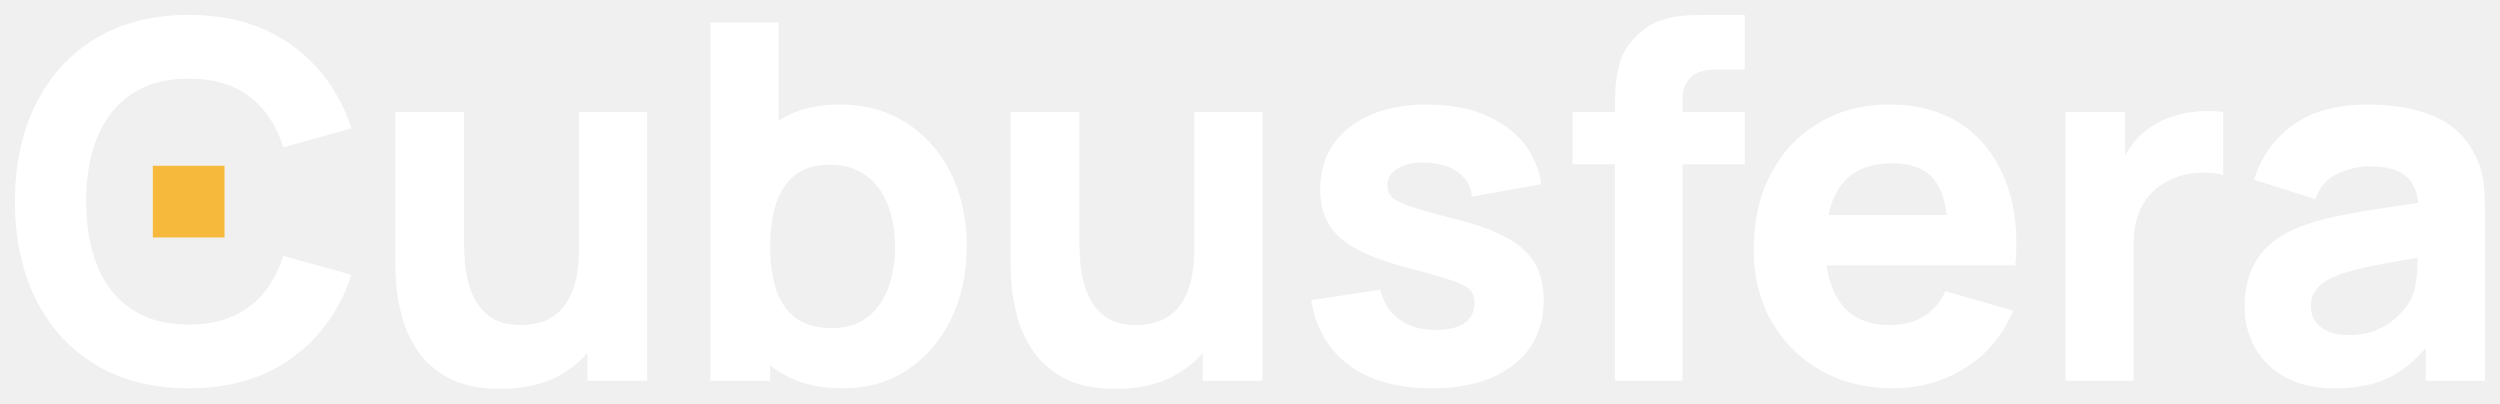
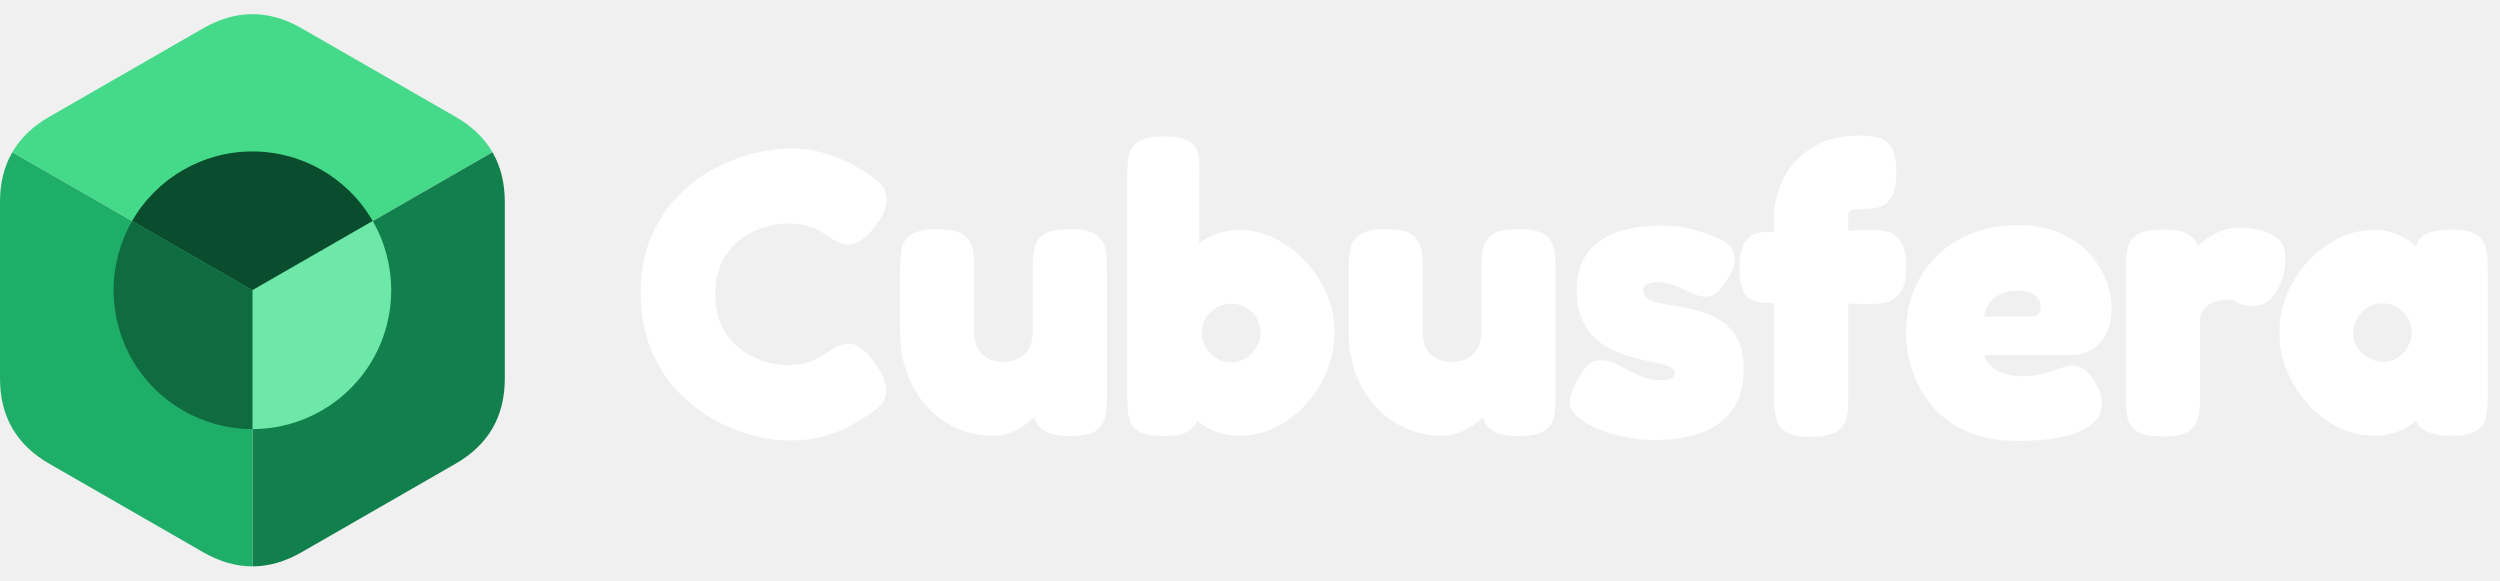
- <svg xmlns="http://www.w3.org/2000/svg" viewBox="0 0 10044 1622" width="1004.4" height="162.2" role="img" aria-label="Cubusfera">
-   <path d="M758 1560Q542 1560 385.5 1466Q229 1372 144.5 1203Q60 1034 60 810Q60 586 144.5 417Q229 248 385.5 154Q542 60 758 60Q1006 60 1174.5 183Q1343 306 1412 516L1138 592Q1098 461 1003 388.5Q908 316 758 316Q621 316 529.5 377Q438 438 392 549Q346 660 346 810Q346 960 392 1071Q438 1182 529.5 1243Q621 1304 758 1304Q908 1304 1003 1231Q1098 1158 1138 1028L1412 1104Q1343 1314 1174.5 1437Q1006 1560 758 1560Z M2010 1562Q1883 1562 1803 1519Q1723 1476 1678.5 1410Q1634 1344 1615 1272.5Q1596 1201 1592 1142Q1588 1083 1588 1056V450H1864V960Q1864 997 1868 1054.5Q1872 1112 1893 1170Q1914 1228 1961.5 1267Q2009 1306 2096 1306Q2131 1306 2171 1295Q2211 1284 2246 1252.5Q2281 1221 2303.5 1159.5Q2326 1098 2326 998L2482 1072Q2482 1200 2430 1312Q2378 1424 2273.5 1493Q2169 1562 2010 1562ZM2360 1530V1172H2326V450H2600V1530Z M3386 1560Q3225 1560 3117 1485Q3009 1410 2954.5 1281Q2900 1152 2900 990Q2900 828 2954 699Q3008 570 3113 495Q3218 420 3372 420Q3527 420 3642 494Q3757 568 3820.5 696.5Q3884 825 3884 990Q3884 1152 3821.5 1281Q3759 1410 3647 1485Q3535 1560 3386 1560ZM2854 1530V90H3128V790H3094V1530ZM3342 1318Q3430 1318 3486 1274Q3542 1230 3569 1155.5Q3596 1081 3596 990Q3596 900 3568 825.5Q3540 751 3481.5 706.5Q3423 662 3332 662Q3247 662 3194.5 703Q3142 744 3118 818Q3094 892 3094 990Q3094 1088 3118 1162Q3142 1236 3196.5 1277Q3251 1318 3342 1318Z M4482 1562Q4355 1562 4275 1519Q4195 1476 4150.5 1410Q4106 1344 4087 1272.5Q4068 1201 4064 1142Q4060 1083 4060 1056V450H4336V960Q4336 997 4340 1054.5Q4344 1112 4365 1170Q4386 1228 4433.5 1267Q4481 1306 4568 1306Q4603 1306 4643 1295Q4683 1284 4718 1252.5Q4753 1221 4775.5 1159.5Q4798 1098 4798 998L4954 1072Q4954 1200 4902 1312Q4850 1424 4745.5 1493Q4641 1562 4482 1562ZM4832 1530V1172H4798V450H5072V1530Z M5750 1560Q5546 1560 5420.5 1467.5Q5295 1375 5268 1206L5546 1164Q5563 1240 5621.5 1283Q5680 1326 5770 1326Q5844 1326 5884 1297.5Q5924 1269 5924 1218Q5924 1186 5908 1166.5Q5892 1147 5836.5 1128Q5781 1109 5664 1078Q5532 1044 5453 1002Q5374 960 5339 901.5Q5304 843 5304 760Q5304 656 5357 579.5Q5410 503 5506.5 461.5Q5603 420 5734 420Q5861 420 5959 459Q6057 498 6117.5 570Q6178 642 6192 740L5914 790Q5907 730 5862 695Q5817 660 5740 654Q5665 649 5619.5 674Q5574 699 5574 746Q5574 774 5593.5 793Q5613 812 5674.5 832Q5736 852 5862 884Q5985 916 6059.5 958.5Q6134 1001 6168 1060.5Q6202 1120 6202 1204Q6202 1370 6082 1465Q5962 1560 5750 1560Z M6488 1530V454Q6488 413 6490 361Q6492 309 6506.5 256Q6521 203 6560 160Q6610 104 6668.5 83.5Q6727 63 6782 61.5Q6837 60 6876 60H7010V280H6886Q6822 280 6791 312.5Q6760 345 6760 390V1530ZM6318 660V450H7010V660Z M7608 1560Q7442 1560 7315.5 1488.5Q7189 1417 7117.5 1291.5Q7046 1166 7046 1004Q7046 827 7116 696Q7186 565 7309 492.5Q7432 420 7592 420Q7762 420 7881 500Q8000 580 8057 725Q8114 870 8097 1066H7828V966Q7828 801 7775.5 728.5Q7723 656 7604 656Q7465 656 7399.5 740.5Q7334 825 7334 990Q7334 1141 7399.5 1223.5Q7465 1306 7592 1306Q7672 1306 7729 1271Q7786 1236 7816 1170L8088 1248Q8027 1396 7895.5 1478Q7764 1560 7608 1560ZM7250 1066V864H7966V1066Z M8298 1530V450H8538V714L8512 680Q8533 624 8568 578Q8603 532 8654 502Q8693 478 8739 464.5Q8785 451 8834 447.5Q8883 444 8932 450V704Q8887 690 8827.5 694.5Q8768 699 8720 722Q8672 744 8639 780.5Q8606 817 8589 866.5Q8572 916 8572 978V1530Z M9378 1560Q9262 1560 9181.5 1515.5Q9101 1471 9059.5 1396.5Q9018 1322 9018 1232Q9018 1157 9041 1095Q9064 1033 9115.5 985.5Q9167 938 9254 906Q9314 884 9397 867Q9480 850 9585 834.5Q9690 819 9816 800L9718 854Q9718 758 9672 713Q9626 668 9518 668Q9458 668 9393 697Q9328 726 9302 800L9056 722Q9097 588 9210 504Q9323 420 9518 420Q9661 420 9772 464Q9883 508 9940 616Q9972 676 9978 736Q9984 796 9984 870V1530H9746V1308L9780 1354Q9701 1463 9609.5 1511.5Q9518 1560 9378 1560ZM9436 1346Q9511 1346 9562.5 1319.5Q9614 1293 9644.5 1259Q9675 1225 9686 1202Q9707 1158 9710.5 1099.5Q9714 1041 9714 1002L9794 1022Q9673 1042 9598 1055.5Q9523 1069 9477 1080Q9431 1091 9396 1104Q9356 1120 9331.5 1138.5Q9307 1157 9295.5 1179Q9284 1201 9284 1228Q9284 1265 9302.5 1291.5Q9321 1318 9355 1332Q9389 1346 9436 1346Z" fill="#FFFFFF" />
-   <path d="M614 954V666H902V954Z" fill="#F6B93B" />
+ <svg xmlns="http://www.w3.org/2000/svg" viewBox="0 0 6141 1426" width="614.1" height="142.6" role="img" aria-label="Cubusfera">
+   <path fill="#45D98A" d="M620 713L30.23 373.99Q60.47 321.73 120.93 286.96L499.07 69.54Q620 0 740.93 69.54L1119.07 286.96Q1179.53 321.73 1209.77 373.99Z" />
+   <path fill="#12804C" d="M620 713L1209.77 373.99Q1240 426.25 1240 496L1240 930Q1240 1069.5 1119.07 1139.04L740.93 1356.46Q680.47 1391.23 620 1391.23Z" />
+   <path fill="#1FAE68" d="M620 713L620 1391.23Q559.53 1391.23 499.07 1356.46L120.93 1139.04Q0 1069.5 0 930L0 496Q0 426.25 30.23 373.99Z" />
+   <path fill="#0A4D2E" d="M620 713L324.38 543.02A341 341 0 0 1 915.62 543.02Z" />
+   <path fill="#6EE8A8" d="M620 713L915.62 543.02A341 341 0 0 1 620 1054Z" />
+   <path fill="#0F6B40" d="M620 713L620 1054A341 341 0 0 1 324.38 543.02Z" />
+   <path fill="#FFFFFF" d="M1936 1082Q1897 1082 1849 1069.5Q1801 1057 1752.5 1030Q1704 1003 1663.5 960Q1623 917 1598.5 857Q1574 797 1574 718Q1574 642 1598.5 584Q1623 526 1663 484Q1703 442 1751.5 416Q1800 390 1849 377.5Q1898 365 1939 365Q1990 365 2029 377.5Q2068 390 2092.5 403.5Q2117 417 2123 421Q2143 434 2160.5 449.5Q2178 465 2178 491Q2178 504 2172.5 518Q2167 532 2156 547Q2136 575 2118.5 588Q2101 601 2084 601Q2071 601 2059 595Q2047 589 2030 578Q2023 573 2012 566.5Q2001 560 1982 554.5Q1963 549 1932 549Q1906 549 1875.5 558.5Q1845 568 1818 588.5Q1791 609 1774 642.5Q1757 676 1757 723Q1757 771 1774.5 804Q1792 837 1819 857.5Q1846 878 1876.5 887.5Q1907 897 1932 897Q1958 897 1976 892.5Q1994 888 2008.5 880Q2023 872 2035 864Q2046 856 2059 850Q2072 844 2085 844Q2102 844 2119 858Q2136 872 2155 901Q2166 918 2171.5 932.5Q2177 947 2177 959Q2177 984 2159.5 999Q2142 1014 2122 1026Q2115 1030 2092 1044Q2069 1058 2030 1070Q1991 1082 1936 1082ZM2438 1070Q2390 1070 2348.5 1051Q2307 1032 2276 997.5Q2245 963 2228 917Q2211 871 2211 817L2211 654Q2211 631 2215 610.5Q2219 590 2238 576.5Q2257 563 2302 563Q2348 563 2366.5 576.5Q2385 590 2389 611Q2393 632 2393 655L2393 817Q2393 840 2401.5 856Q2410 872 2426.5 880.5Q2443 889 2465 889Q2487 889 2503 880Q2519 871 2528 855Q2537 839 2537 817L2537 653Q2537 630 2541 609.5Q2545 589 2564 576Q2583 563 2628 563Q2674 563 2692.5 576.5Q2711 590 2715 611Q2719 632 2719 654L2719 983Q2719 1005 2715 1025Q2711 1045 2692 1058Q2673 1071 2628 1071Q2595 1071 2576.5 1063.5Q2558 1056 2550 1044.5Q2542 1033 2540.5 1021.5Q2539 1010 2539 1002L2556 1007Q2556 1007 2548 1016.5Q2540 1026 2524.5 1038.5Q2509 1051 2487.5 1060.5Q2466 1070 2438 1070ZM3047 1070Q2998 1070 2962 1048.5Q2926 1027 2903 990.5Q2880 954 2869 908.5Q2858 863 2859 814Q2860 766 2871.5 721Q2883 676 2906 641Q2929 606 2964 585.5Q2999 565 3047 565Q3091 565 3132.5 586Q3174 607 3207 642.5Q3240 678 3259 723Q3278 768 3278 816Q3278 866 3259 912Q3240 958 3207.5 993.5Q3175 1029 3133.5 1049.5Q3092 1070 3047 1070ZM3023 890Q3043 890 3059.5 880Q3076 870 3086 853.5Q3096 837 3096 818Q3096 798 3086.5 781.5Q3077 765 3060.5 755.5Q3044 746 3024 746Q3004 746 2987.5 756Q2971 766 2961.5 782Q2952 798 2952 818Q2952 837 2962 853.5Q2972 870 2988 880Q3004 890 3023 890ZM2859 1071Q2814 1071 2795 1057.5Q2776 1044 2772.5 1023Q2769 1002 2769 980L2769 425Q2769 402 2773 381.5Q2777 361 2796 348Q2815 335 2860 335Q2905 335 2923 348.5Q2941 362 2944 383Q2947 404 2946 426L2946 1021Q2939 1047 2919.5 1059Q2900 1071 2859 1071ZM3540 1070Q3492 1070 3450.5 1051Q3409 1032 3378 997.5Q3347 963 3330 917Q3313 871 3313 817L3313 654Q3313 631 3317 610.5Q3321 590 3340 576.5Q3359 563 3404 563Q3450 563 3468.5 576.5Q3487 590 3491 611Q3495 632 3495 655L3495 817Q3495 840 3503.5 856Q3512 872 3528.5 880.5Q3545 889 3567 889Q3589 889 3605 880Q3621 871 3630 855Q3639 839 3639 817L3639 653Q3639 630 3643 609.5Q3647 589 3666 576Q3685 563 3730 563Q3776 563 3794.5 576.5Q3813 590 3817 611Q3821 632 3821 654L3821 983Q3821 1005 3817 1025Q3813 1045 3794 1058Q3775 1071 3730 1071Q3697 1071 3678.5 1063.5Q3660 1056 3652 1044.5Q3644 1033 3642.5 1021.5Q3641 1010 3641 1002L3658 1007Q3658 1007 3650 1016.5Q3642 1026 3626.5 1038.5Q3611 1051 3589.5 1060.5Q3568 1070 3540 1070ZM4060 1081Q4032 1081 3997.5 1074.5Q3963 1068 3930.5 1055.5Q3898 1043 3877 1026Q3856 1009 3856 987Q3856 977 3860.5 964.5Q3865 952 3873 937Q3881 922 3893 905Q3900 895 3909.5 890Q3919 885 3932 885Q3950 885 3967 892.5Q3984 900 4001 909.5Q4018 919 4036.5 926.5Q4055 934 4076 934Q4095 934 4104.5 930Q4114 926 4114 918Q4114 910 4107.5 905Q4101 900 4089.5 896.5Q4078 893 4063 890Q4048 887 4031 883Q4014 879 3996 873Q3973 866 3951 854.5Q3929 843 3911.5 824Q3894 805 3883.5 778Q3873 751 3873 712Q3873 660 3897 625Q3921 590 3968 572Q4015 554 4084 554Q4101 554 4118 556Q4135 558 4152.5 562Q4170 566 4187.5 572.5Q4205 579 4223 587Q4260 603 4261 631.5Q4262 660 4240 691Q4228 710 4215.5 719.5Q4203 729 4190 729Q4174 729 4155 720Q4136 711 4115 702Q4094 693 4073 693Q4061 693 4052.5 695.5Q4044 698 4040 702.5Q4036 707 4036 713Q4036 724 4043.5 730.5Q4051 737 4063.5 741Q4076 745 4092.5 748Q4109 751 4128 754Q4154 758 4181.5 766.5Q4209 775 4232 791Q4255 807 4269 835Q4283 863 4283 908Q4283 993 4226.5 1037Q4170 1081 4060 1081ZM4448 1073Q4404 1073 4385 1059.5Q4366 1046 4362 1024.5Q4358 1003 4358 981L4358 530Q4358 498 4370 463.5Q4382 429 4407.5 399.5Q4433 370 4472.5 351.5Q4512 333 4567 333Q4589 333 4610 337Q4631 341 4644.5 359.5Q4658 378 4658 424Q4658 469 4644 488Q4630 507 4609 510.5Q4588 514 4566 514Q4559 514 4554 515Q4549 516 4546 517.5Q4543 519 4541.5 522Q4540 525 4540 528L4540 983Q4540 1005 4536 1025.5Q4532 1046 4512.5 1059.5Q4493 1073 4448 1073ZM4337 570L4454 570L4592 565Q4614 565 4634.5 569Q4655 573 4668.5 592Q4682 611 4682 657Q4682 699 4668.5 718Q4655 737 4634.5 742Q4614 747 4591 747L4464 744L4333 744Q4299 742 4286 722Q4273 702 4273 656Q4273 613 4289 591.5Q4305 570 4337 570ZM4955 1083Q4880 1083 4828 1058.5Q4776 1034 4744 994.5Q4712 955 4697 909Q4682 863 4682 820Q4682 741 4717 681Q4752 621 4814 587Q4876 553 4956 553Q5018 553 5062 573Q5106 593 5133.5 624Q5161 655 5174 690Q5187 725 5187 755Q5187 812 5159 842Q5131 872 5087 872L4874 872Q4878 888 4890.5 899.5Q4903 911 4922 917.5Q4941 924 4963 924Q4985 924 5002 921.5Q5019 919 5031.5 915Q5044 911 5054.5 907Q5065 903 5073.5 900.5Q5082 898 5090 898Q5108 898 5123 910Q5138 922 5150 946Q5157 959 5160 970.5Q5163 982 5163 992Q5163 1022 5138.5 1042Q5114 1062 5068 1072.5Q5022 1083 4955 1083ZM4874 778L4986 778Q5000 778 5006.5 772Q5013 766 5013 754Q5013 741 5005.5 732Q4998 723 4985 718.5Q4972 714 4954 714Q4930 714 4912 723.5Q4894 733 4884.5 747.5Q4875 762 4874 778ZM5312 1072Q5267 1072 5248 1058.5Q5229 1045 5225.5 1023.5Q5222 1002 5222 980L5222 654Q5222 631 5226 610.5Q5230 590 5249 577Q5268 564 5313 564Q5357 564 5375.5 576Q5394 588 5398 602.5Q5402 617 5402 625L5386 619Q5386 619 5394 610Q5402 601 5417.5 589Q5433 577 5454.5 568Q5476 559 5503 559Q5512 559 5525.5 560.5Q5539 562 5554.5 566Q5570 570 5583.5 578Q5597 586 5605.5 599Q5614 612 5614 631Q5614 681 5592.5 716Q5571 751 5536 751Q5517 751 5509 748.5Q5501 746 5497.5 743.5Q5494 741 5489.5 738.5Q5485 736 5473 736Q5458 736 5445.5 739.5Q5433 743 5423.5 750Q5414 757 5409 766.5Q5404 776 5404 787L5404 982Q5404 1004 5400 1025Q5396 1046 5377 1059Q5358 1072 5312 1072ZM6020 1070Q5975 1070 5953.5 1055Q5932 1040 5933 1021L5947 1021Q5942 1028 5927.5 1039.5Q5913 1051 5889 1060.5Q5865 1070 5830 1070Q5785 1070 5743.5 1049.5Q5702 1029 5669.5 993Q5637 957 5618 911.5Q5599 866 5599 816Q5599 767 5618 722Q5637 677 5670 641.5Q5703 606 5744 585.5Q5785 565 5830 565Q5864 565 5887.5 575Q5911 585 5925.5 597Q5940 609 5945 617L5934 617Q5933 592 5954.5 578Q5976 564 6021 564Q6066 564 6084.5 577.5Q6103 591 6107 612Q6111 633 6111 655L6111 980Q6111 1002 6107 1023Q6103 1044 6084.5 1057Q6066 1070 6020 1070ZM5855 889Q5874 889 5889.5 879Q5905 869 5914.5 852.5Q5924 836 5924 817Q5924 797 5914.5 781Q5905 765 5889 755Q5873 745 5853 745Q5833 745 5816.5 755Q5800 765 5790 781.5Q5780 798 5780 818Q5780 837 5790.5 853Q5801 869 5818 879Q5835 889 5855 889Z" />
</svg>
